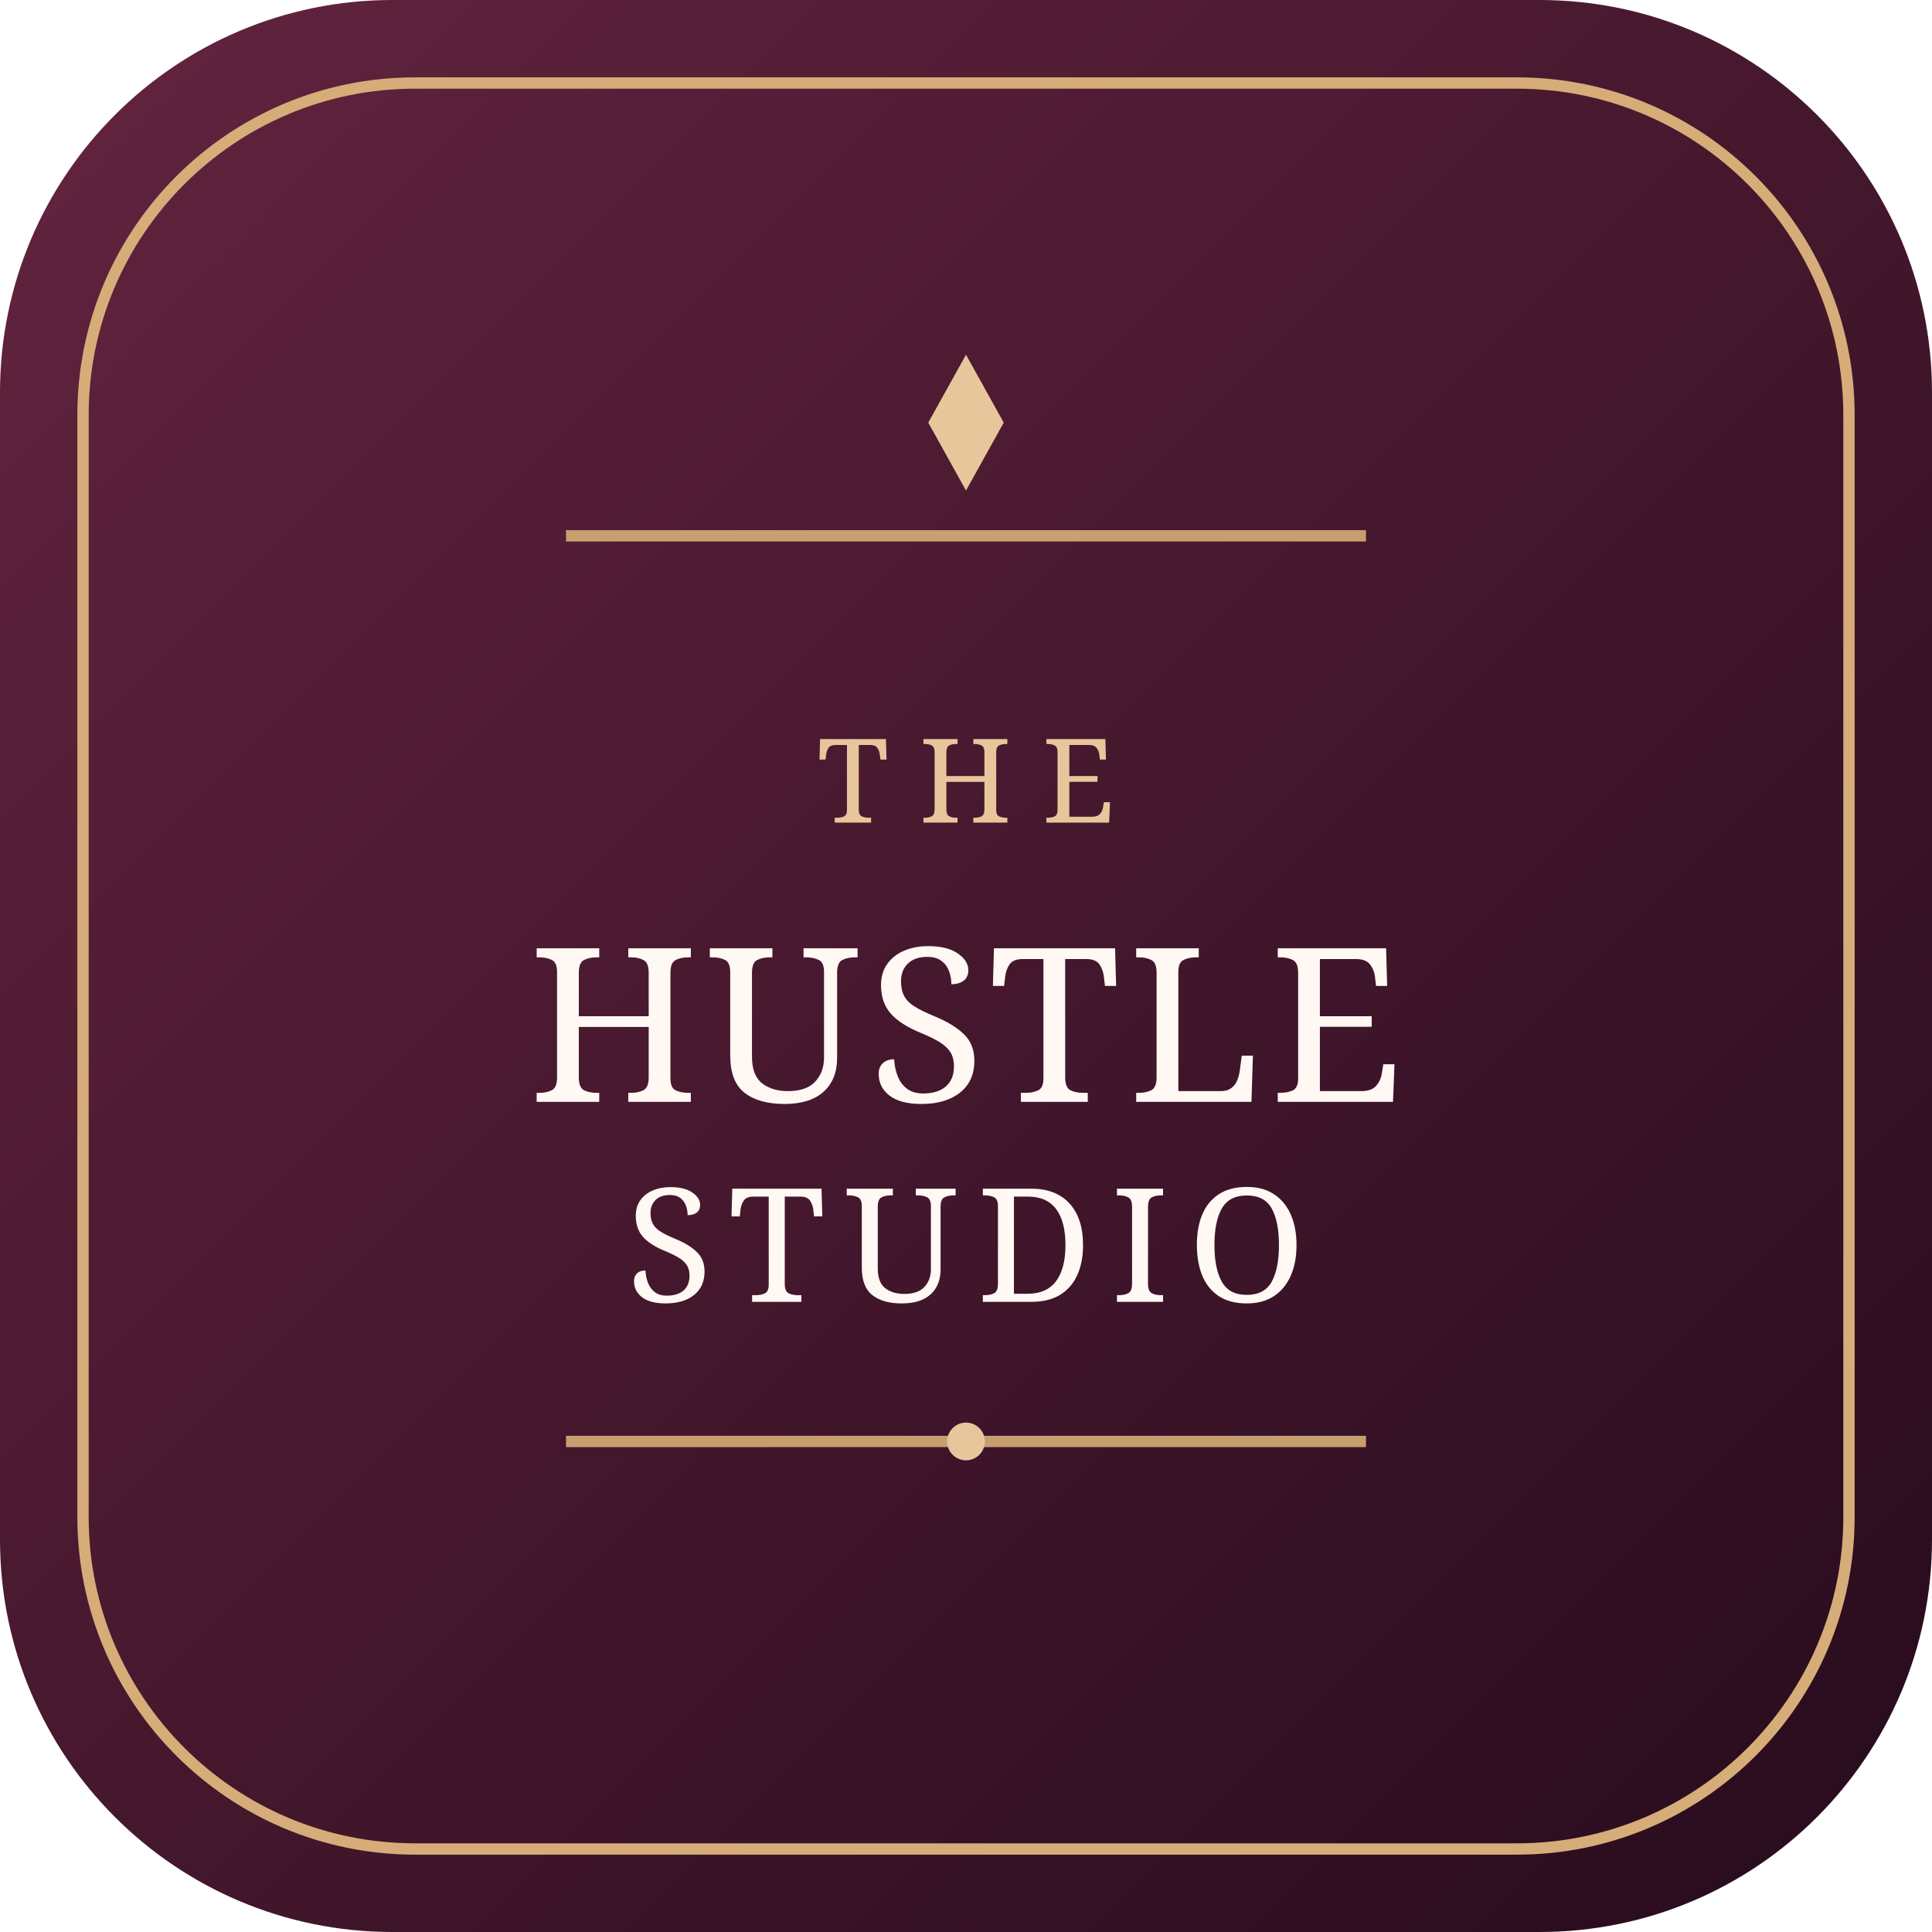
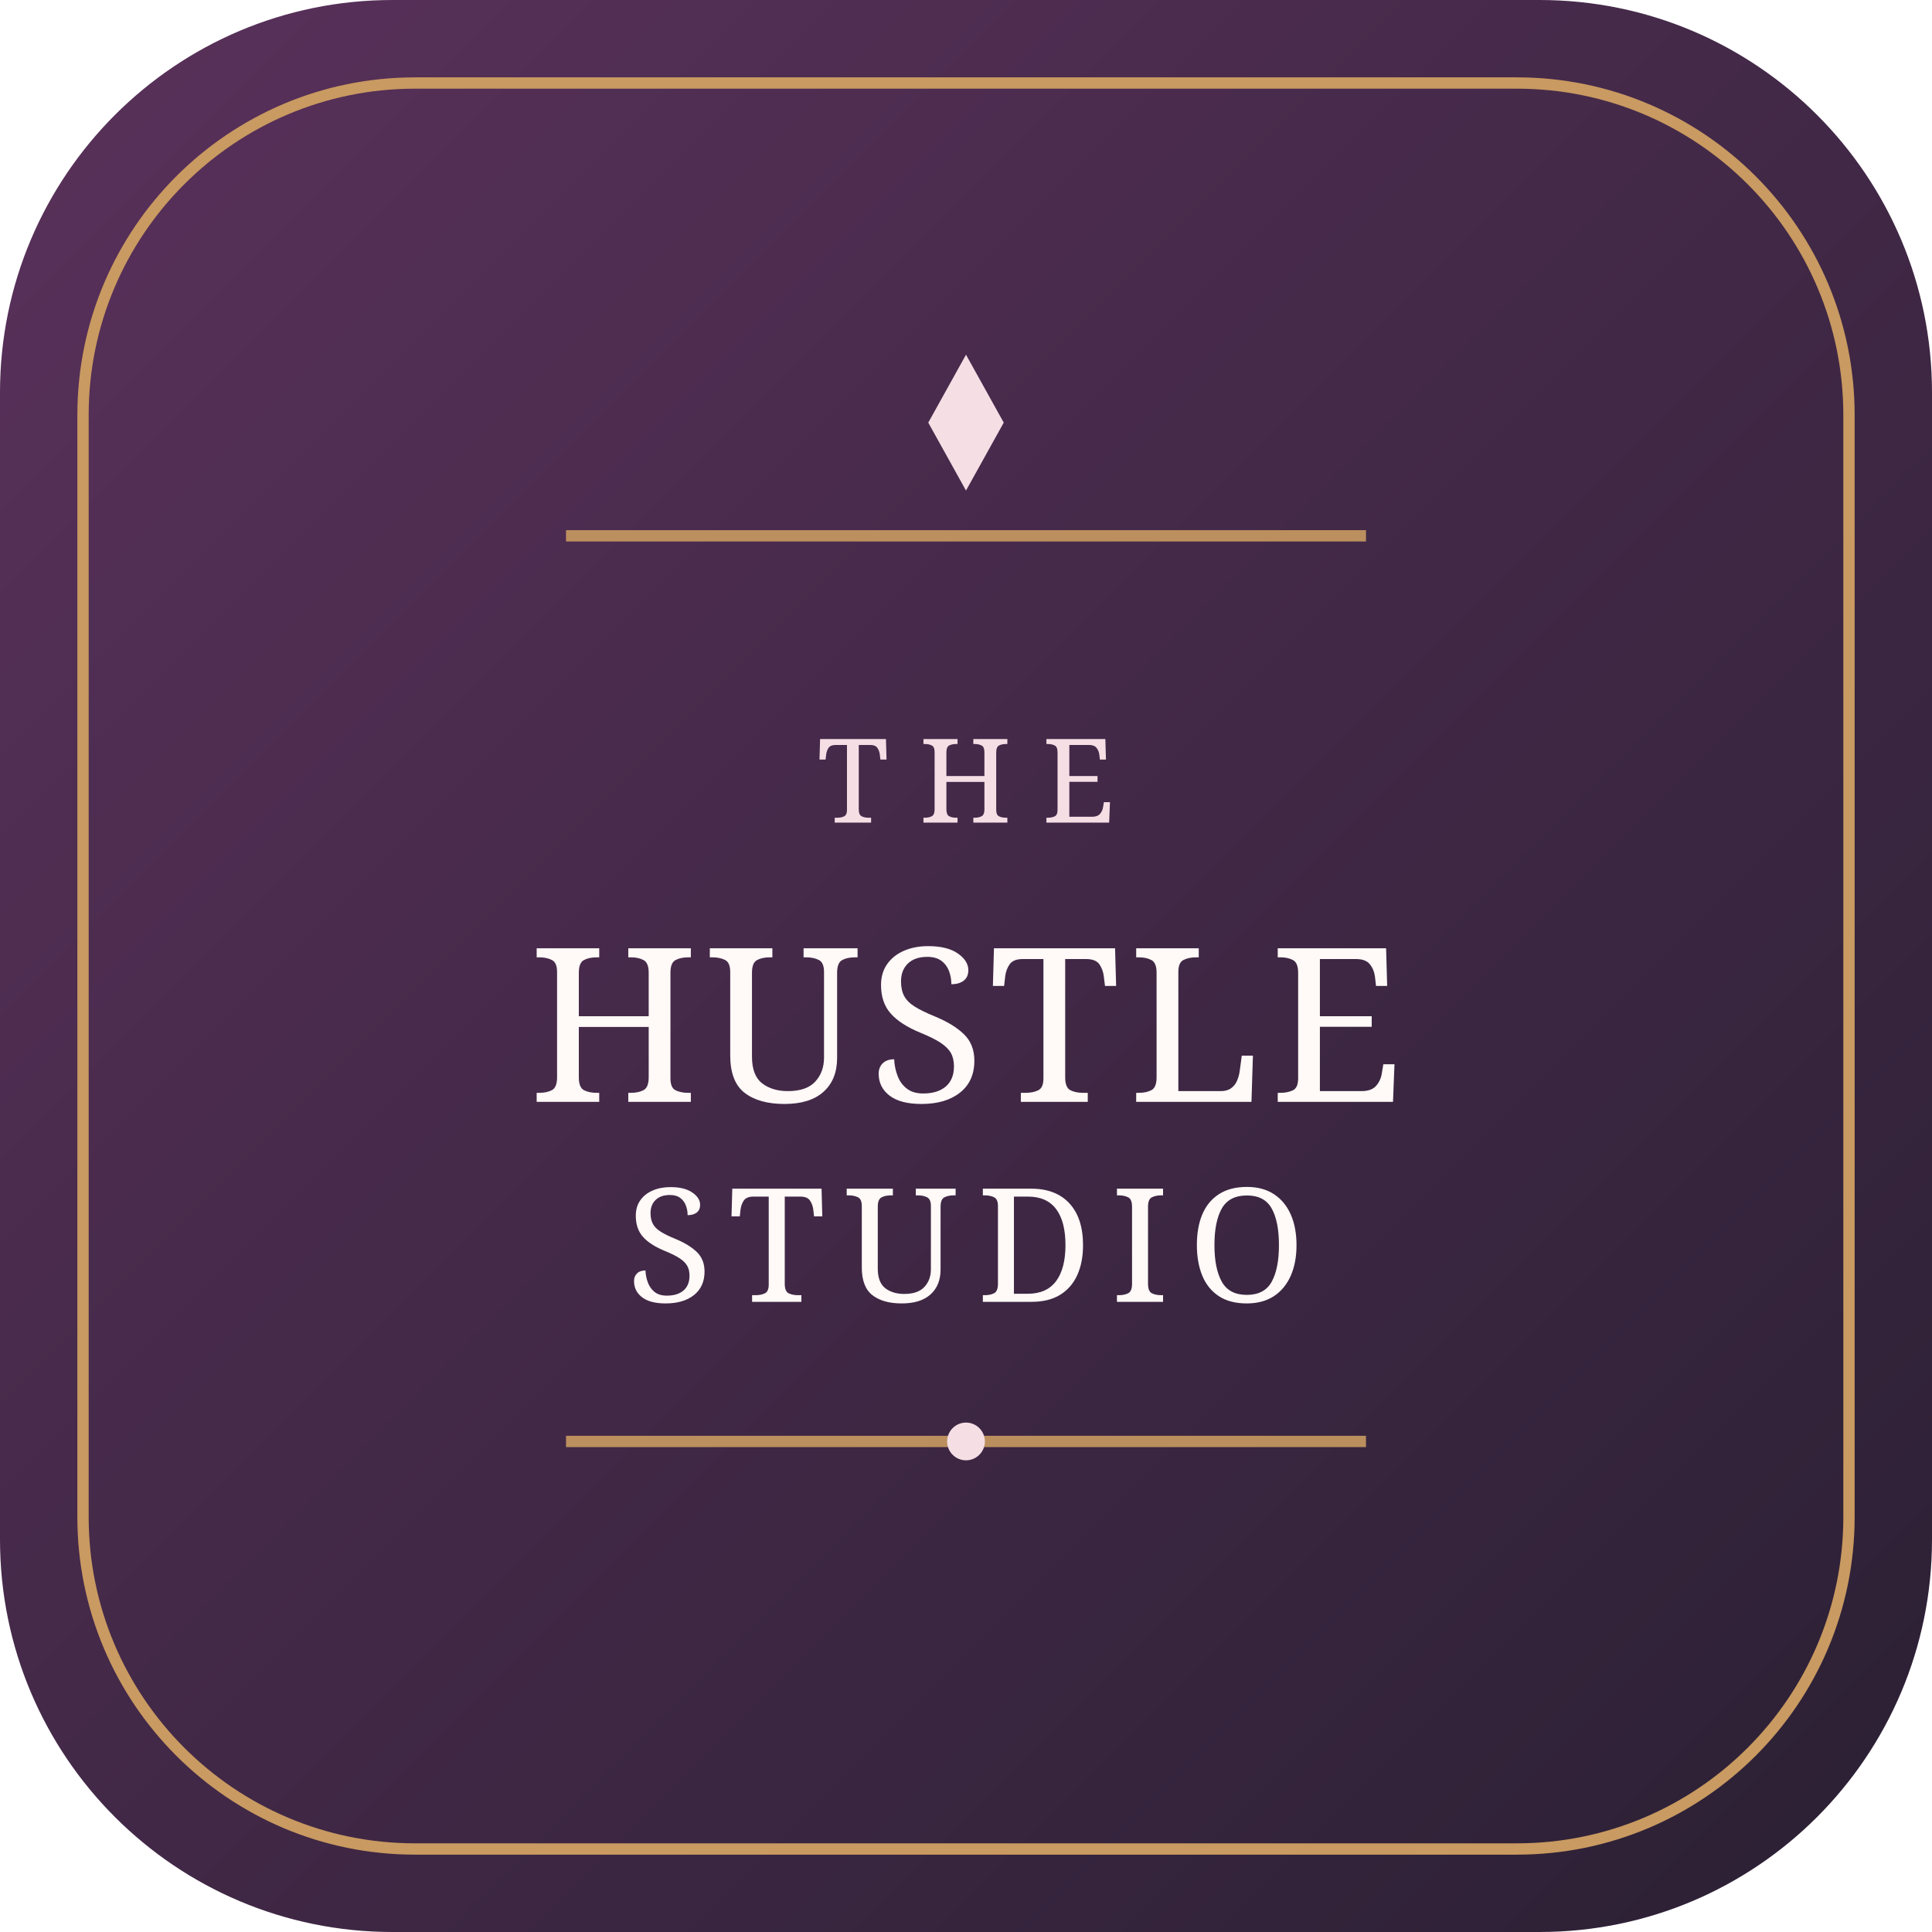
<svg xmlns="http://www.w3.org/2000/svg" viewBox="0 0 512 512">
  <defs>
-     <linearGradient id="cherry" x1="0" y1="0" x2="1" y2="1">
-       <stop offset="0" stop-color="#64243f" />
-       <stop offset="1" stop-color="#260b1c" />
+     <linearGradient id="plum" x1="0" y1="0" x2="1" y2="1">
+       <stop offset="0" stop-color="#5A315B" />
+       <stop offset="1" stop-color="#2A2033" />
    </linearGradient>
  </defs>
-   <rect width="512" height="512" rx="104" fill="url(#cherry)" />
-   <rect x="22" y="22" width="468" height="468" rx="88" fill="none" stroke="#d6ad78" stroke-width="3" />
-   <path d="M150 142h212" stroke="#d6ad78" stroke-width="3" opacity=".9" />
-   <path d="M246 112l10-18 10 18-10 18z" fill="#e7c69c" />
-   <text x="256" y="218" text-anchor="middle" fill="#e7c69c" font-family="Georgia,serif" font-size="31" letter-spacing="8">THE</text>
-   <text x="256" y="292" text-anchor="middle" fill="#fff8f3" font-family="Georgia,serif" font-size="57" letter-spacing="2">HUSTLE</text>
-   <text x="256" y="345" text-anchor="middle" fill="#fff8f3" font-family="Georgia,serif" font-size="42" letter-spacing="5">STUDIO</text>
-   <path d="M150 382h212" stroke="#d6ad78" stroke-width="3" opacity=".9" />
-   <circle cx="256" cy="382" r="5" fill="#e7c69c" />
+   <rect width="512" height="512" rx="104" fill="url(#plum)" />
+   <rect x="22" y="22" width="468" height="468" rx="88" fill="none" stroke="#C99A61" stroke-width="3" />
+   <path d="M150 142h212" stroke="#C99A61" stroke-width="3" opacity=".9" />
+   <path d="M246 112l10-18 10 18-10 18z" fill="#F5DFE5" />
+   <text x="256" y="218" text-anchor="middle" fill="#F5DFE5" font-family="Georgia,serif" font-size="31" letter-spacing="8">THE</text>
+   <text x="256" y="292" text-anchor="middle" fill="#FFF9F7" font-family="Georgia,serif" font-size="57" letter-spacing="2">HUSTLE</text>
+   <text x="256" y="345" text-anchor="middle" fill="#FFF9F7" font-family="Georgia,serif" font-size="42" letter-spacing="5">STUDIO</text>
+   <path d="M150 382h212" stroke="#C99A61" stroke-width="3" opacity=".9" />
+   <circle cx="256" cy="382" r="5" fill="#F5DFE5" />
</svg>
